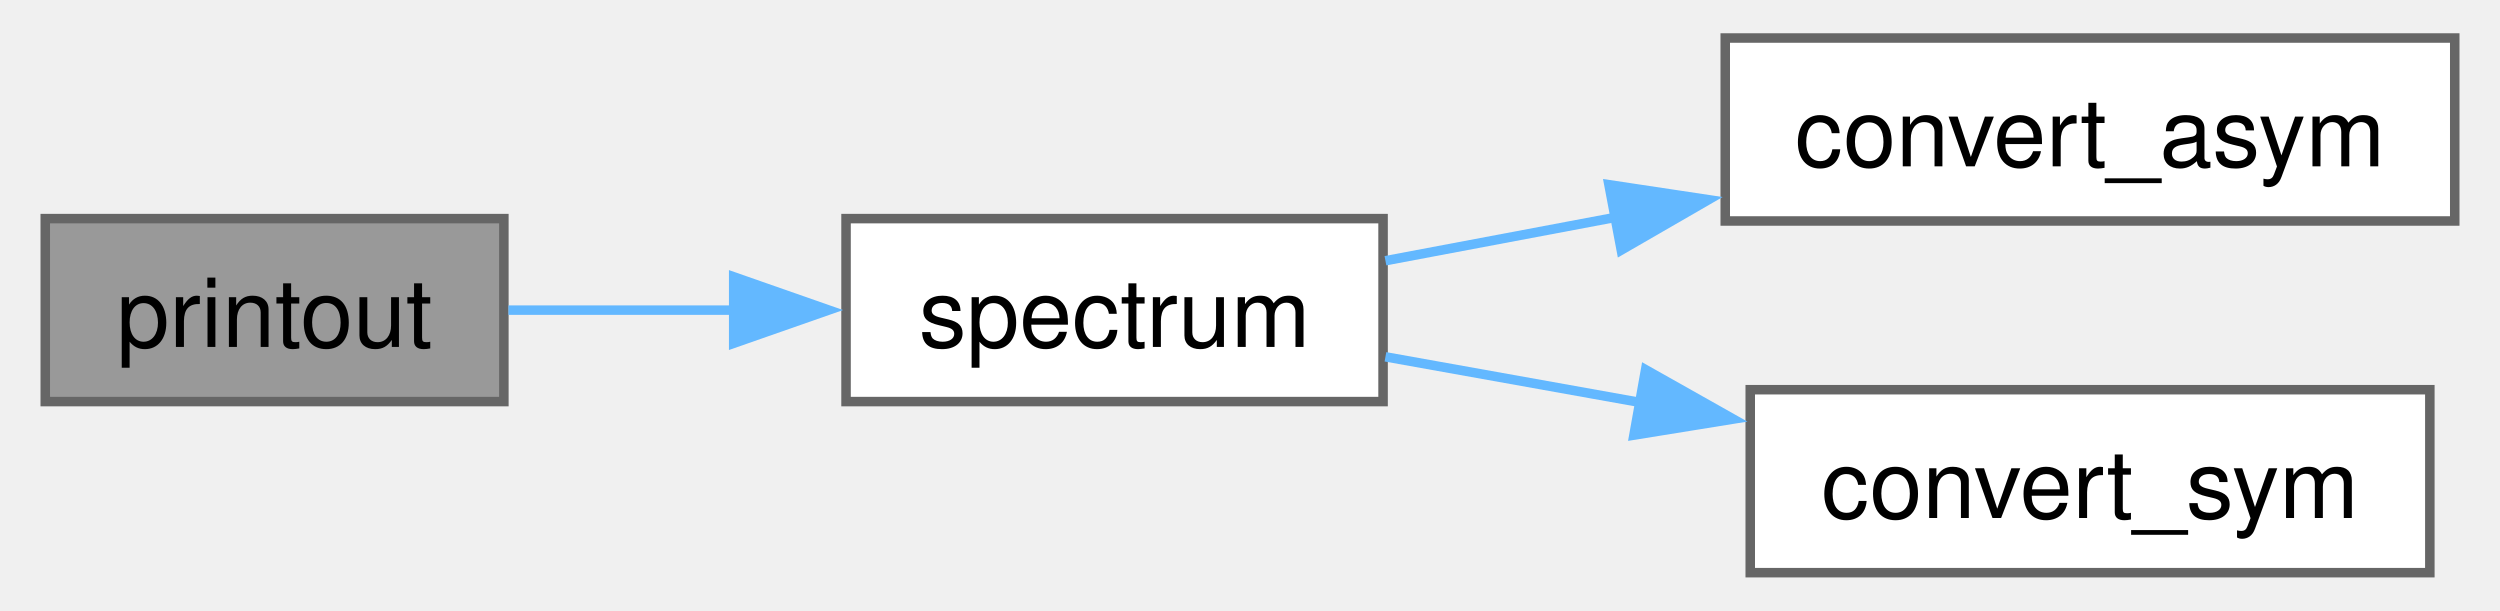
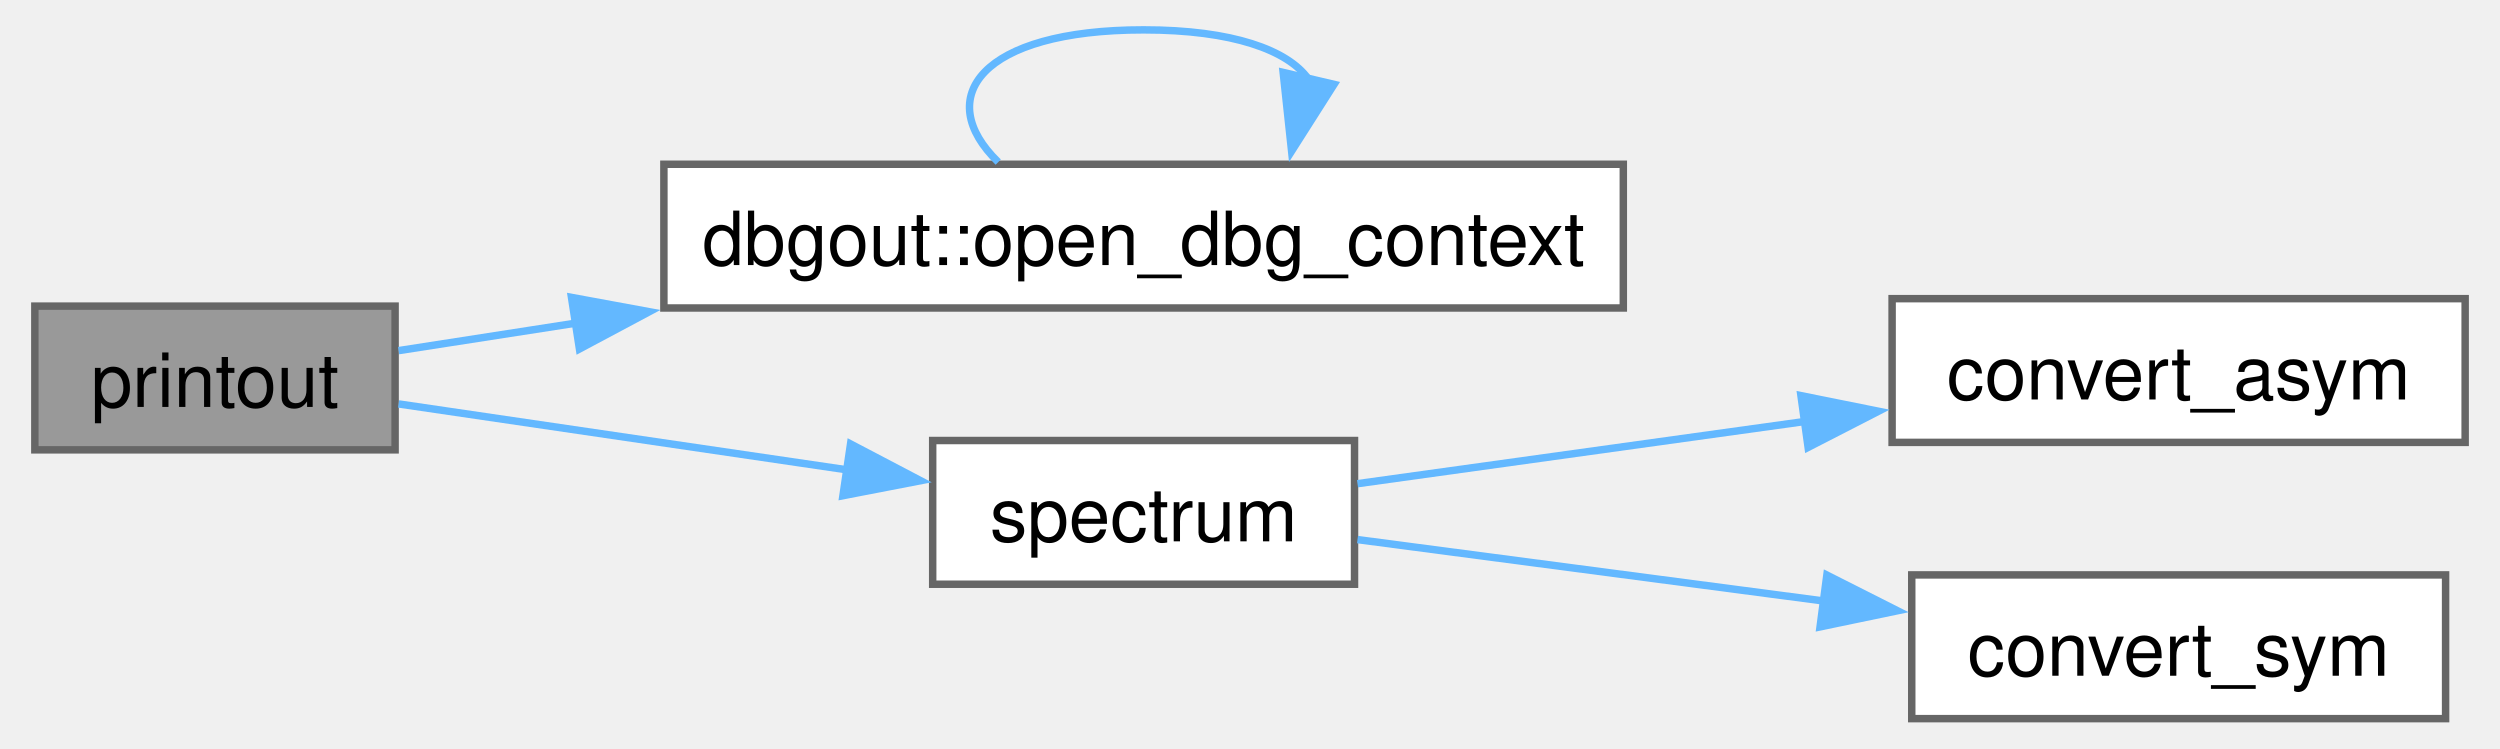
- <svg xmlns="http://www.w3.org/2000/svg" xmlns:xlink="http://www.w3.org/1999/xlink" width="262pt" height="64pt" viewBox="0.00 0.00 261.50 64.25">
-   <g id="graph0" class="graph" transform="scale(1 1) rotate(0) translate(4 60.25)">
+ <svg xmlns="http://www.w3.org/2000/svg" xmlns:xlink="http://www.w3.org/1999/xlink" width="334pt" height="100pt" viewBox="0.00 0.00 333.50 100.25">
+   <g id="graph0" class="graph" transform="scale(1 1) rotate(0) translate(4 96.25)">
    <g id="Node000001" class="node">
      <g id="a_Node000001">
        <a xlink:title="Print iteration progress to screen and threed1 output file.">
-           <polygon fill="#999999" stroke="#666666" points="48.25,-37.25 0,-37.25 0,-18 48.25,-18 48.25,-37.25" />
-           <text text-anchor="middle" x="24.12" y="-23.75" font-family="Helvetica,sans-Serif" font-size="10.00">printout</text>
+           <polygon fill="#999999" stroke="#666666" points="48.25,-55.25 0,-55.25 0,-36 48.25,-36 48.25,-55.25" />
+           <text text-anchor="middle" x="24.12" y="-41.75" font-family="Helvetica,sans-Serif" font-size="10.00">printout</text>
        </a>
      </g>
    </g>
    <g id="Node000002" class="node">
      <g id="a_Node000002">
-         <a xlink:href="../../de/daf/spectrum_8f90.html#afecccf953acda8cefc93e3f955198fcc" target="_top" xlink:title="Compute the spectral width of the surface geometry Fourier coefficients.">
-           <polygon fill="white" stroke="#666666" points="140.75,-37.25 84.25,-37.25 84.25,-18 140.75,-18 140.75,-37.25" />
-           <text text-anchor="middle" x="112.5" y="-23.75" font-family="Helvetica,sans-Serif" font-size="10.00">spectrum</text>
+         <a xlink:href="../../d8/dfd/namespacedbgout.html#acdd1612a38e44b6469dc03d9d1c6ceed" target="_top" xlink:title="check if any output is desired for the current iteration check if the given context should be openend...">
+           <polygon fill="white" stroke="#666666" points="212.75,-74.25 84.25,-74.25 84.25,-55 212.75,-55 212.75,-74.25" />
+           <text text-anchor="middle" x="148.5" y="-60.75" font-family="Helvetica,sans-Serif" font-size="10.00">dbgout::open_dbg_context</text>
        </a>
      </g>
    </g>
    <g id="edge1_Node000001_Node000002" class="edge">
      <g id="a_edge1_Node000001_Node000002">
        <a xlink:title=" ">
-           <path fill="none" stroke="#63b8ff" d="M48.73,-27.62C56.13,-27.62 64.5,-27.62 72.67,-27.62" />
-           <polygon fill="#63b8ff" stroke="#63b8ff" points="72.43,-31.13 82.43,-27.63 72.43,-24.13 72.43,-31.13" />
+           <path fill="none" stroke="#63b8ff" d="M48.72,-49.29C55.77,-50.38 63.91,-51.65 72.43,-52.97" />
+           <polygon fill="#63b8ff" stroke="#63b8ff" points="71.87,-56.42 82.29,-54.5 72.94,-49.51 71.87,-56.42" />
        </a>
      </g>
    </g>
    <g id="Node000003" class="node">
      <g id="a_Node000003">
-         <a xlink:href="../../dc/d49/totzsp_8f90.html#aff13f873fb632d486fdffc6ee97857c6" target="_top" xlink:title="Convert from internal representation to &quot;physical&quot; rmnsc, zmncc Fourier form.">
-           <polygon fill="white" stroke="#666666" points="253.5,-56.25 176.75,-56.25 176.75,-37 253.5,-37 253.5,-56.25" />
-           <text text-anchor="middle" x="215.12" y="-42.75" font-family="Helvetica,sans-Serif" font-size="10.00">convert_asym</text>
+         <a xlink:href="../../de/daf/spectrum_8f90.html#afecccf953acda8cefc93e3f955198fcc" target="_top" xlink:title="Compute the spectral width of the surface geometry Fourier coefficients.">
+           <polygon fill="white" stroke="#666666" points="176.75,-37.25 120.25,-37.25 120.25,-18 176.75,-18 176.75,-37.25" />
+           <text text-anchor="middle" x="148.5" y="-23.75" font-family="Helvetica,sans-Serif" font-size="10.00">spectrum</text>
        </a>
      </g>
    </g>
-     <g id="edge2_Node000002_Node000003" class="edge">
-       <g id="a_edge2_Node000002_Node000003">
+     <g id="edge3_Node000001_Node000003" class="edge">
+       <g id="a_edge3_Node000001_Node000003">
        <a xlink:title=" ">
-           <path fill="none" stroke="#63b8ff" d="M141,-32.82C148.52,-34.24 156.9,-35.82 165.23,-37.39" />
-           <polygon fill="#63b8ff" stroke="#63b8ff" points="164.51,-40.82 174.99,-39.24 165.81,-33.94 164.51,-40.82" />
+           <path fill="none" stroke="#63b8ff" d="M48.72,-42.15C65.79,-39.64 89.23,-36.2 109,-33.29" />
+           <polygon fill="#63b8ff" stroke="#63b8ff" points="109.25,-36.79 118.63,-31.87 108.23,-29.86 109.25,-36.79" />
+         </a>
+       </g>
+     </g>
+     <g id="edge2_Node000002_Node000002" class="edge">
+       <g id="a_edge2_Node000002_Node000002">
+         <a xlink:title=" ">
+           <path fill="none" stroke="#63b8ff" d="M129.03,-74.54C120.15,-83.15 126.64,-92.25 148.5,-92.25 160.46,-92.25 167.82,-89.53 170.58,-85.65" />
+           <polygon fill="#63b8ff" stroke="#63b8ff" points="174.01,-84.95 168.32,-76.01 167.19,-86.55 174.01,-84.95" />
        </a>
      </g>
    </g>
    <g id="Node000004" class="node">
      <g id="a_Node000004">
-         <a xlink:href="../../dc/d49/totzsp_8f90.html#a3264ce8fefaa7ede632c4147049aadc5" target="_top" xlink:title="Convert from internal representation to &quot;physical&quot; rmnss, zmncs Fourier form.">
-           <polygon fill="white" stroke="#666666" points="250.88,-19.25 179.38,-19.25 179.38,0 250.88,0 250.88,-19.25" />
-           <text text-anchor="middle" x="215.12" y="-5.75" font-family="Helvetica,sans-Serif" font-size="10.00">convert_sym</text>
+         <a xlink:href="../../dc/d49/totzsp_8f90.html#aff13f873fb632d486fdffc6ee97857c6" target="_top" xlink:title="Convert from internal representation to &quot;physical&quot; rmnsc, zmncc Fourier form.">
+           <polygon fill="white" stroke="#666666" points="325.5,-56.25 248.75,-56.25 248.75,-37 325.5,-37 325.5,-56.25" />
+           <text text-anchor="middle" x="287.12" y="-42.75" font-family="Helvetica,sans-Serif" font-size="10.00">convert_asym</text>
        </a>
      </g>
    </g>
-     <g id="edge3_Node000002_Node000004" class="edge">
-       <g id="a_edge3_Node000002_Node000004">
+     <g id="edge4_Node000003_Node000004" class="edge">
+       <g id="a_edge4_Node000003_Node000004">
        <a xlink:title=" ">
-           <path fill="none" stroke="#63b8ff" d="M141,-22.71C149.35,-21.21 158.77,-19.53 168.01,-17.87" />
-           <polygon fill="#63b8ff" stroke="#63b8ff" points="168.37,-21.36 177.6,-16.16 167.14,-14.47 168.37,-21.36" />
+           <path fill="none" stroke="#63b8ff" d="M177.15,-31.47C194.37,-33.87 217.02,-37.01 237.2,-39.82" />
+           <polygon fill="#63b8ff" stroke="#63b8ff" points="236.54,-43.26 246.92,-41.17 237.5,-36.33 236.54,-43.26" />
+         </a>
+       </g>
+     </g>
+     <g id="Node000005" class="node">
+       <g id="a_Node000005">
+         <a xlink:href="../../dc/d49/totzsp_8f90.html#a3264ce8fefaa7ede632c4147049aadc5" target="_top" xlink:title="Convert from internal representation to &quot;physical&quot; rmnss, zmncs Fourier form.">
+           <polygon fill="white" stroke="#666666" points="322.88,-19.25 251.38,-19.25 251.38,0 322.88,0 322.88,-19.25" />
+           <text text-anchor="middle" x="287.12" y="-5.75" font-family="Helvetica,sans-Serif" font-size="10.00">convert_sym</text>
+         </a>
+       </g>
+     </g>
+     <g id="edge5_Node000003_Node000005" class="edge">
+       <g id="a_edge5_Node000003_Node000005">
+         <a xlink:title=" ">
+           <path fill="none" stroke="#63b8ff" d="M177.15,-23.98C195.11,-21.62 218.97,-18.47 239.78,-15.73" />
+           <polygon fill="#63b8ff" stroke="#63b8ff" points="240.01,-19.23 249.47,-14.45 239.1,-12.29 240.01,-19.23" />
        </a>
      </g>
    </g>
  </g>
</svg>
